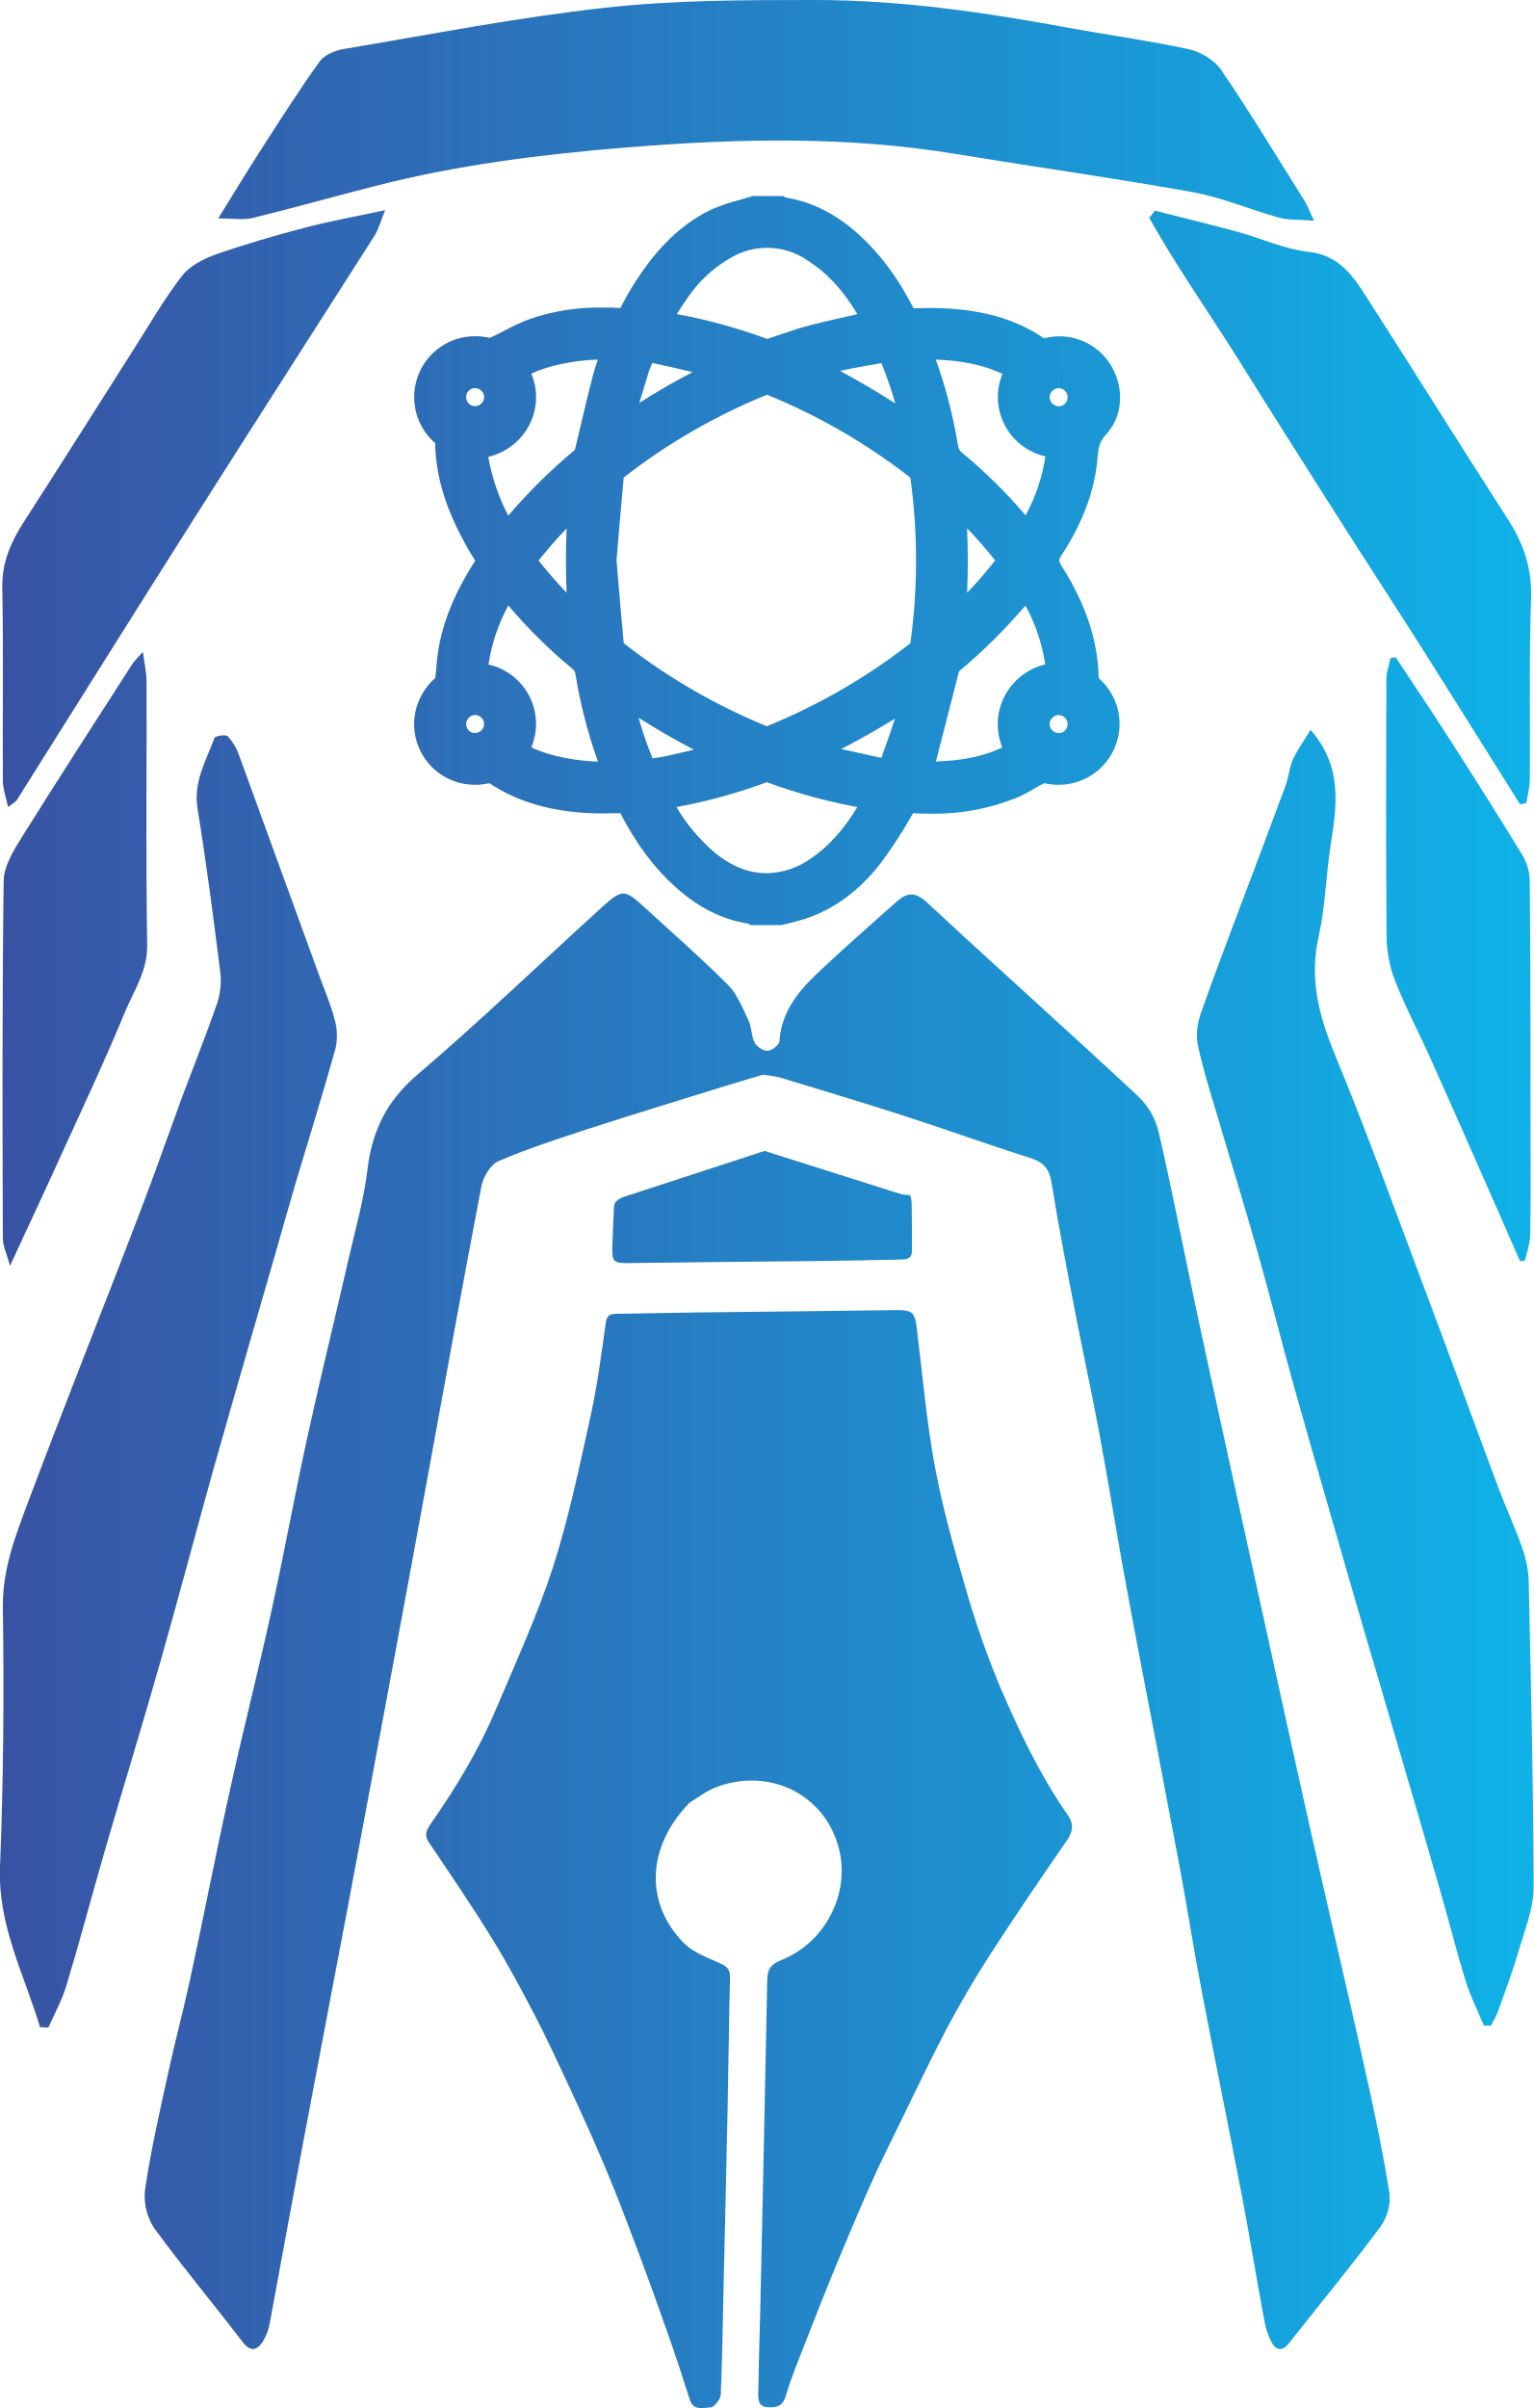
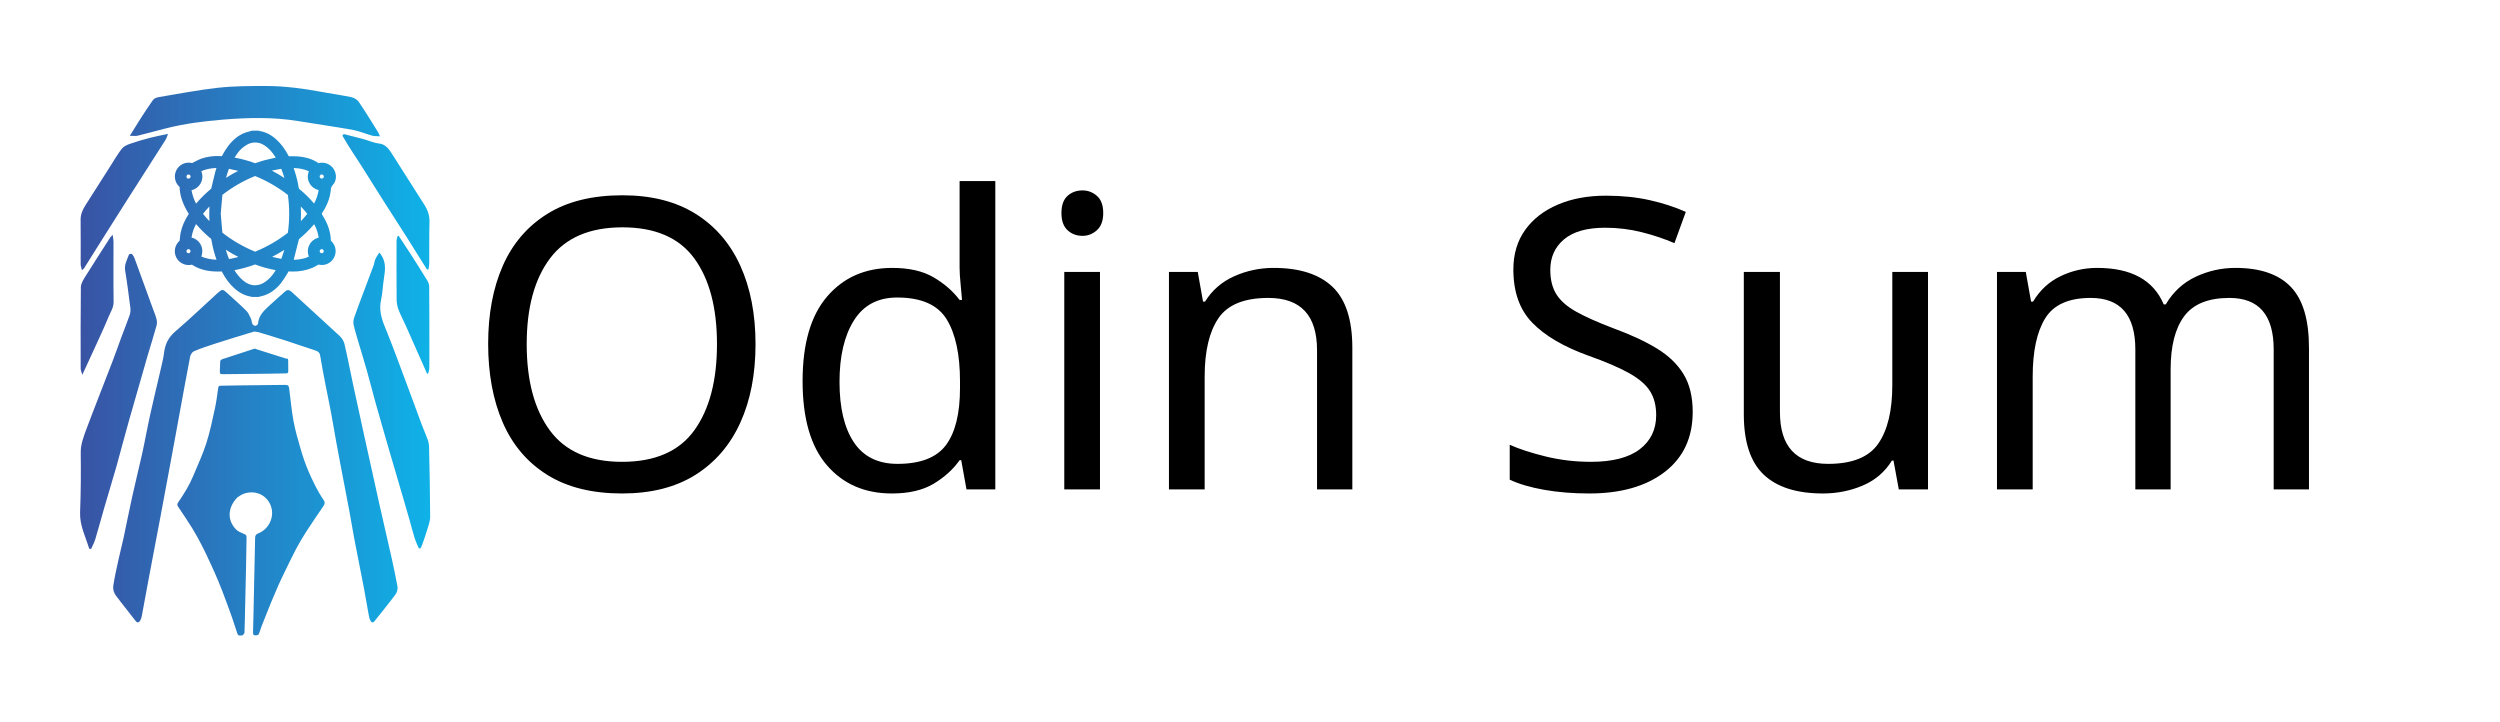
- <svg xmlns="http://www.w3.org/2000/svg" viewBox="0 0 536.5 842.16">
-   <defs>
-     <style>.cls-1{fill:url(#linear-gradient);}</style>
-     <linearGradient id="linear-gradient" y1="421.08" x2="536.5" y2="421.08" gradientUnits="userSpaceOnUse">
-       <stop offset="0" stop-color="#3953a4" />
-       <stop offset="0.99" stop-color="#0fb1e7" />
-     </linearGradient>
-   </defs>
-   <g id="Layer_2" data-name="Layer 2">
-     <g id="Layer_1-2" data-name="Layer 1">
-       <path class="cls-1" d="M214.21,436.12c.11-4.78.38-9.52.6-14.32.07-2.07,3.27-3.16,3.27-3.16l49.38-16.12,48.09,15.21s1.82.2,2.87.27a13.12,13.12,0,0,1,.49,2.49c.09,5.69.15,11.4.09,17.14-.05,3-2.58,2.87-4.54,2.89-10.09.22-20.19.42-30.24.53-21.43.22-42.82.38-64.2.69C214.72,441.81,214.06,441.39,214.21,436.12ZM88.18,76.28c14.2-3.47,28.32-7.43,42.48-11.07,29.15-7.54,59-11.27,88.89-13.67,38.19-3.09,76.55-4,114.65,2.29,27.62,4.53,55.34,8.4,82.86,13.34,10.36,1.88,20.3,6.13,30.55,9,3.27.87,6.94.6,12.05,1-1.84-3.89-2.33-5.4-3.15-6.67-9.65-15.41-19.08-31-29.29-46-2.33-3.45-7.11-6.34-11.25-7.27-13.89-3-28-4.94-42-7.47C344.61,4.31,315,0,285.16,0c-24.48,0-49.11,0-73.37,2.69-30.68,3.38-61.1,9.34-91.55,14.45-3,.49-6.74,2.05-8.41,4.34-7.11,9.91-13.63,20.18-20.25,30.43-4.87,7.54-9.5,15.21-15.25,24.48C81.55,76.39,85.06,77,88.18,76.28ZM532.47,298.92c-8.51-14-17.29-27.81-26.14-41.6-5.92-9.23-12.05-18.34-18.12-27.48-.91.18-.93.18-1.8.38-.49,2.45-1.45,4.89-1.45,7.34-.06,29.85-.18,59.69.09,89.55a44.06,44.06,0,0,0,2.83,15.56c3.69,9.45,8.51,18.45,12.65,27.77C509,389.27,517.24,408.1,525.58,427c2.07,4.69,4.09,9.38,6.16,14.09.87-.06.87-.06,1.73-.15.65-3,1.78-6,1.83-9,.22-12.5.13-25,.11-37.44,0-28.73,0-57.47-.27-86.22A18.37,18.37,0,0,0,532.47,298.92ZM432.87,81.06c-9.6-2.6-19.23-4.94-28.83-7.38-1,1.2-1,1.31-2,2.53,9.67,17.32,21.23,33.6,31.75,50.43,10.8,17.32,21.76,34.57,32.72,51.82s22.1,34.31,33,51.52,21.46,34.23,32.24,51.33l2.18-.44c.44-2.83,1.24-5.61,1.24-8.41.16-21.16-.31-42.33.43-63.45.33-10.36-2.69-19-8.14-27.46-16.59-25.72-32.75-51.71-49.31-77.48-4.85-7.6-9.72-14.87-20.48-16C449.3,87.13,441.16,83.33,432.87,81.06ZM1,273.06c0,2.71,1,5.4,1.84,9.21,2-1.58,2.63-1.89,3-2.38C27.1,246.12,48.27,212.26,69.7,178.51c20.32-32.06,40.89-64,61.27-96,1.52-2.38,2.25-5.3,3.76-9-10.43,2.23-19.27,3.81-27.9,6.07-10.47,2.76-20.94,5.76-31.15,9.34-4.38,1.56-9.22,4-11.94,7.47-6.36,8.2-11.56,17.32-17.18,26.12C33.91,142.38,21.37,162.3,8.61,182.09c-4.67,7.22-8,14.45-7.81,23.5C1.25,228.06.85,250.58,1,273.06ZM51.27,238.2c0-2.8-.67-5.53-1.27-10.18a46,46,0,0,0-3.58,4c-13.05,20.34-26.21,40.64-39,61.12-2.83,4.56-6.07,9.91-6.14,14.92-.53,41.7-.42,83.35-.29,125,0,2.67,1.36,5.34,2.51,9.65,7.21-15.56,13.5-29,19.59-42.47,7-15.31,14.16-30.57,20.57-46.17,3.15-7.61,8-14.5,7.82-23.64C51,299.7,51.36,268.93,51.27,238.2ZM74.88,513.11c7.12-25.24,14.47-50.36,21.7-75.55,2.22-7.65,4.34-15.38,6.6-23,4.74-15.92,9.72-31.82,14.17-47.82a20.72,20.72,0,0,0-.36-10.48c-1.53-5.75-4-11.29-6-16.94q-13.64-37.52-27.32-75.08a19.16,19.16,0,0,0-4-6.73c-.69-.72-4.34-.18-4.65.57-2.93,8-7.49,15.43-5.91,24.82,3.13,19.09,5.58,38.35,8,57.53a25.94,25.94,0,0,1-1.31,10.94c-3.94,11.3-8.41,22.37-12.57,33.6-4.51,12.27-8.8,24.63-13.47,36.86C43,439.65,36,457.39,29.08,475.18c-6.47,16.76-13,33.48-19.32,50.31C5.36,537.27.85,548.81,1,562.06c.43,30.28.23,60.61-1,90.89-.78,20.46,8.47,37.6,14,56,1.45.06,1.47.06,2.92.17,2.13-4.89,4.82-9.62,6.31-14.71C28,678.67,32.17,662.78,36.73,647c6.38-21.94,13.12-43.8,19.36-65.78C62.54,558.57,68.52,535.78,74.88,513.11Zm459.88,39.35a39.21,39.21,0,0,0-2.44-11.63c-2.54-7.09-5.69-13.94-8.34-21-8.16-21.81-16.07-43.68-24.28-65.49-10.78-28.62-21.14-57.47-32.81-85.73-5.61-13.59-8.9-26.5-5.58-41.2,2.33-10.36,2.53-21.21,4.15-31.7,2.14-13.77,4.41-27.35-7-40.47-2.2,3.63-4.56,6.83-6.18,10.41-1.29,2.78-1.42,6.07-2.53,9-5.05,13.72-10.23,27.39-15.37,41-4.82,12.94-9.78,25.74-14.31,38.77-1.16,3.38-1.81,7.54-1.05,11,1.78,8.47,4.45,16.77,6.89,25,4.56,15.56,9.39,31,13.79,46.6,4.6,16.23,8.69,32.61,13.25,48.89,7.09,25.19,14.4,50.31,21.65,75.48,2.2,7.67,4.54,15.32,6.76,23q7.11,24.27,14.23,48.53c3.16,10.9,6.34,21.75,9.45,32.62,2.6,9.2,4.91,18.45,7.76,27.57,1.67,5.24,4.16,10.22,6.29,15.29l2.45.09a39.75,39.75,0,0,0,2.33-4.6c2.6-7.32,5.36-14.54,7.49-22,2.16-7.22,5.14-14.6,5.14-21.92C536.41,624.18,535.54,588.32,534.76,552.46Zm-57.25,171.3c-6.44-28.86-13.22-57.62-19.69-86.48-7.47-33.42-14.77-66.86-22.12-100.29-5.65-25.84-11.37-51.67-16.9-77.53-4.52-21.08-8.56-42.29-13.41-63.3a25.36,25.36,0,0,0-7.58-13.07c-24.32-22.68-49.13-44.78-73.48-67.43-4.22-3.91-7.11-3.54-10.76-.24-7.47,6.64-15,13.25-22.3,20-8.67,8-17.74,15.67-18.61,28.81-.09,1.27-2.67,3.2-4.18,3.27s-3.78-1.47-4.51-2.89c-1.18-2.31-1-5.32-2.09-7.65-2.07-4.34-3.91-9.16-7.18-12.47-9.23-9.27-19.14-17.9-28.77-26.75-7.4-6.8-8.14-7-15.38-.44C189,336.87,168,357.1,145.85,376c-10.65,9.11-15.7,19.58-17.32,33.1-1.25,10.54-4.23,20.9-6.6,31.26-4.72,20.61-9.76,41.09-14.28,61.7s-8.29,41.42-12.85,62.07c-4.62,21-10,41.95-14.6,63-4.83,21.75-9,43.53-13.74,65.28-2.38,11.07-5.36,22-7.76,33.15-2.94,13.43-6,26.92-8,40.5a20.36,20.36,0,0,0,3.51,13.57C64,793,74.75,805.82,84.86,819.05c2.94,3.8,5.14,2.89,7.21-.31a18.77,18.77,0,0,0,2.29-6.2c3.84-20.55,7.53-41.11,11.4-61.68,5.4-28.77,10.94-57.58,16.37-86.39q8.56-45.53,17-91.07c3.63-19.43,7.16-38.9,10.74-58.34,6.14-33.48,12.14-67,18.57-100.33.64-3.25,3.2-7.47,6-8.67,10.11-4.34,20.68-7.76,31.17-11.19,16.5-5.33,33-10.38,49.58-15.51,4.22-1.32,8.47-2.52,11.78-3.49a52.89,52.89,0,0,1,5.74.93c14.4,4.4,28.83,8.69,43.2,13.34,14.76,4.73,29.32,10.05,44.13,14.72,4.62,1.42,6.93,3.51,7.76,8.47,2.49,15.36,5.42,30.7,8.4,46,2.6,13.51,5.58,27,8.09,40.5,2.87,15.3,5.38,30.66,8.1,46,1.84,10.32,3.78,20.61,5.73,30.84,4.78,25.12,9.67,50.25,14.39,75.37,2.75,14.65,5,29.39,7.82,44,4.6,24,9.5,48,14.14,72,2.71,14.2,5,28.48,7.67,42.7A28.49,28.49,0,0,0,444.7,819c1.51,2.83,3.73,3.67,6.22.49,10.7-13.58,21.73-26.92,32.06-40.82a17.16,17.16,0,0,0,3.07-11.71C483.72,752.42,480.72,738.06,477.51,723.76ZM350,590.28a308.21,308.21,0,0,1-12.12-34.57c-4.18-14.21-8.2-28.53-10.89-43.09-2.93-15.94-4.31-32.17-6.31-48.29-.65-5.36-1.63-6.18-7.12-6.14-23.5.34-47,.54-70.54.83-9.23.11-18.46.37-27.73.48-2.42.05-3.09,1-3.42,3.41-1.51,10.69-2.87,21.43-5.2,32-3.92,17.69-7.58,35.59-13.12,52.87-5.49,17-13.07,33.48-20.08,50.06-6,14.23-14,27.42-22.9,40.16-1.42,2.06-2.22,3.91-.55,6.31,7.38,11,14.92,22,21.87,33.26,5.43,8.78,10.32,17.92,15.12,27.08,4.18,8.07,8,16.32,11.85,24.59,4.65,10,9.21,20,13.45,30.21,4,9.54,7.61,19.21,11.25,28.88s7.05,19.19,10.41,28.82c2.6,7.36,5,14.76,7.38,22.23,1.29,3.85,4.78,2.67,7.23,2.56,1.28-.07,3.51-2.89,3.57-4.49.54-13.06.69-26.11,1-39.13.45-20.26,1-40.53,1.38-60.74.31-15.37.47-30.75.84-46.07.07-3.13-1.46-4-4-5.11-4.27-1.89-9-3.67-12.16-6.87-13.3-13.41-13.5-33.06,2-49.07,2.23-1.29,6-4.34,10.36-5.8,17.95-6.25,37.27,2.93,42,22.25,3.74,15.25-4.71,32.51-20.47,38.69-3.52,1.4-4.61,3.26-4.7,6.67q-1.15,58.13-2.46,116.25c-.25,9.43-.54,18.83-.69,28.26-.05,2.29-.07,4.85,3.2,5.09,3,.18,5.31-.09,6.45-4,1.89-6.4,4.51-12.65,6.95-18.92,3.54-9.07,7.1-18.12,10.81-27.08,3.85-9.29,7.74-18.52,11.83-27.72C307.66,757,311.15,750,314.57,743c5.52-11.2,10.83-22.54,16.65-33.61,4.65-8.74,9.7-17.34,15.08-25.7C355,670.23,364,657,373.07,643.88c2.33-3.36,2.69-5.91.37-9.23C363.84,620.87,356.61,605.68,350,590.28Zm21.57-396.47c-1.27,1.95-1.35,2.33.07,4.57,8.29,13.13,12.45,25.83,12.7,38.76a21.29,21.29,0,0,1-14.06,37.34,23.13,23.13,0,0,1-5-.56l-.07,0c-1.11.57-2.23,1.21-3.4,1.89a52.87,52.87,0,0,1-6.19,3.21,76.92,76.92,0,0,1-30,5.56c-2,0-4.09-.06-6.2-.18L318.5,286a165.3,165.3,0,0,1-10.35,15.8c-7.62,9.87-16.77,16.52-27.2,19.76-1.7.53-3.39.94-5,1.33-.71.16-1.41.33-2.11.51l-.6.15H262.61l-.9-.53c-9.14-1.44-17.5-5.66-25.5-12.86-7.43-6.69-13.73-15.13-19.22-25.78-2,.05-4,.1-6,.1-2.54,0-4.79-.07-6.87-.22-13-.89-23.8-4.27-32.92-10.35a23.22,23.22,0,0,1-5,.56,21.21,21.21,0,0,1-19-11.55c-4.47-8.75-2.43-19.07,5.06-25.84.2-1.42.33-2.87.46-4.4a68.08,68.08,0,0,1,1-7.51c1.93-9.56,5.92-18.84,12.53-29.1-1.37-2.06-2.52-4.09-3.49-5.85-7-12.69-10.34-23.93-10.53-35.24a21.3,21.3,0,0,1,14-37.4,22.46,22.46,0,0,1,5.09.59,1.87,1.87,0,0,0,.26-.1c1.56-.71,3.09-1.5,4.71-2.34a75.25,75.25,0,0,1,9.25-4.24,74.24,74.24,0,0,1,25.22-3.93c2,0,4.08,0,6.27.16A104.17,104.17,0,0,1,222.62,98c5-7.64,13.2-18.5,26.16-24.69A61.29,61.29,0,0,1,258.46,70c1.39-.4,2.7-.77,4-1.19l.75-.24h10.75l.91.53c9.1,1.45,17.39,5.61,25.33,12.71,7.51,6.72,13.85,15.22,19.38,26,1.78,0,3.8-.1,5.87-.1,2.48,0,4.7.07,6.78.22,13.51.94,24,4.24,33,10.39a20.29,20.29,0,0,1,5.32-.7A21.17,21.17,0,0,1,388.15,127c5.32,8,4.83,18.44-1.16,24.89-2,2.11-2.76,4.15-3,7.79C383.08,171.2,379,182.36,371.58,193.81Zm-20.23,49.8a21.77,21.77,0,0,1,14.3-11.24,61.8,61.8,0,0,0-6.91-20.58,196.24,196.24,0,0,1-23.24,23,2.26,2.26,0,0,0-.1.35c-1.15,4.41-2.27,8.82-3.39,13.24-1.42,5.6-2.84,11.21-4.3,16.8-.1.39-.21.77-.33,1.15,9.52-.32,16.84-1.86,23.27-4.91A21.37,21.37,0,0,1,351.35,243.61Zm-165.5,17.76c6.41,3.1,15.79,4.79,23.34,5A173.67,173.67,0,0,1,201.34,236a3.06,3.06,0,0,0-1.3-2.26,175.54,175.54,0,0,1-22.22-22,62.48,62.48,0,0,0-6.93,20.67,21.27,21.27,0,0,1,15,28.91Zm-19.67-5a3.23,3.23,0,0,0,3.19-3.14,3.09,3.09,0,0,0-.91-2.19,3.26,3.26,0,0,0-2.26-1l0-5h0v5A3.05,3.05,0,0,0,164,251a3.19,3.19,0,0,0-.93,2.27A3.1,3.1,0,0,0,166.18,256.37Zm19.07-107.91a21.63,21.63,0,0,1-14.45,11.32,73,73,0,0,0,7,20.58,192.63,192.63,0,0,1,23.29-23l.08-.28c.8-3.24,1.56-6.48,2.33-9.73,1.23-5.19,2.49-10.57,3.87-15.85.51-2,1.14-3.87,1.79-5.73-8.55.22-17.88,2.25-23.27,4.92A21.26,21.26,0,0,1,185.25,148.46Zm165.46-17.7c-6.52-3.07-14-4.65-23.34-5a170.09,170.09,0,0,1,7.79,30.14,3.68,3.68,0,0,0,1.62,2.61,175.76,175.76,0,0,1,22,21.74,62.07,62.07,0,0,0,6.93-20.65,21.24,21.24,0,0,1-15-28.88Zm-12.4,76.56A145.6,145.6,0,0,0,348.13,196c-3.15-4-6.41-7.7-9.83-11.26C338.64,192.33,338.64,199.81,338.31,207.32Zm-70,46.65a210.84,210.84,0,0,0,50.17-29,212.78,212.78,0,0,0,0-57.92,211.24,211.24,0,0,0-50.14-29,210.12,210.12,0,0,0-50.14,28.94c-.71,7.56-1.36,15.27-2,22.73l-.52,6.2.52,6.17c.63,7.49,1.28,15.24,2,22.86A210.93,210.93,0,0,0,268.27,254ZM313.2,141.1a146.49,146.49,0,0,0-4.85-14.1c-4.61.78-9.63,1.65-14.48,2.71C300.71,133.4,307.13,137.18,313.2,141.1Zm-13.28-31.25c-5.22-8.64-10.7-14.52-17.33-18.69a24.86,24.86,0,0,0-27.27-.81,44.73,44.73,0,0,0-14.57,13.5c-1.38,1.92-2.69,3.92-4,6a189.17,189.17,0,0,1,31.6,8.68l.28-.09c1.7-.53,3.39-1.11,5.07-1.69,3.14-1.07,6.38-2.17,9.72-3,5.37-1.4,10.83-2.61,16.12-3.78Zm-76.27,31.06c6-3.84,12.17-7.42,18.65-10.78-4.68-1.11-9.44-2.2-14.14-3.2l-.37.9c-.36.9-.7,1.76-.95,2.55Q225.24,135.64,223.65,140.91Zm-25.42,43.87c-3.44,3.58-6.7,7.32-9.81,11.26,3.16,4,6.41,7.73,9.8,11.26C197.89,199.85,197.89,192.37,198.23,184.78Zm-28.86-45.87a3.05,3.05,0,0,0-.87-2.17,3.2,3.2,0,0,0-2.28-1h-.05a3.09,3.09,0,0,0-3.1,3.13,3.23,3.23,0,0,0,.93,2.28,3.06,3.06,0,0,0,2.18.91A3.26,3.26,0,0,0,169.37,138.91Zm54,112.08a142.19,142.19,0,0,0,4.9,14.23c2-.25,3.64-.53,5.18-.87,3.09-.69,6.21-1.42,9.31-2.15Q232.74,257,223.37,251Zm13.26,31.27a62.8,62.8,0,0,0,13.09,15.65c5.89,5,12.1,7.48,18.46,7.48a27.51,27.51,0,0,0,15.73-5.32c6.11-4.22,11.28-10,16-17.81a192.75,192.75,0,0,1-31.64-8.7A188.49,188.49,0,0,1,236.63,282.26ZM312.84,252c.07-.22.14-.44.2-.66-6.26,3.86-12.48,7.38-18.73,10.61,4.61,1,9.33,2.05,14,3.11.45-1.28.9-2.55,1.36-3.82C310.76,258.2,311.88,255.06,312.84,252Zm54.33,1.21a3.14,3.14,0,0,0,.91,2.19,3.23,3.23,0,0,0,2.27,1h0a3.09,3.09,0,0,0,2.21-.9,3.2,3.2,0,0,0-2.18-5.43h0A3.28,3.28,0,0,0,367.17,253.2Zm3.18-122.48v5a3.18,3.18,0,0,0-2.25,1,3.12,3.12,0,0,0-.93,2.2,3.28,3.28,0,0,0,3.16,3.17h0a3.13,3.13,0,0,0,3.14-3.13,3.18,3.18,0,0,0-.9-2.29,3.14,3.14,0,0,0-2.21-.91v-5Z" />
+ <svg xmlns="http://www.w3.org/2000/svg" version="1.1" id="Layer_1" x="0px" y="0px" viewBox="0 0 3855 1112.6" style="enable-background:new 0 0 3855 1112.6;" xml:space="preserve">
+   <style type="text/css">
+ 	.st0{fill:url(#SVGID_1_);}
+ 	.st1{font-family:'Montserrat-Bold';}
+ 	.st2{font-size:625.615px;}
+ 	.st3{font-family:'Montserrat-BoldItalic';}
+ </style>
+   <g id="Layer_2_00000109708481942605016860000008686016274781216923_">
+     <g id="Layer_1-2">
+       <linearGradient id="SVGID_1_" gradientUnits="userSpaceOnUse" x1="123.352" y1="556.117" x2="663.334" y2="556.117" gradientTransform="matrix(1 0 0 -1 0 1112.394)">
+         <stop offset="0" style="stop-color:#3953A4" />
+         <stop offset="0.99" style="stop-color:#0FB1E7" />
+       </linearGradient>
+       <path class="st0" d="M339,571.4c0.1-4.8,0.4-9.6,0.6-14.4c0.1-2.1,3.3-3.2,3.3-3.2l49.7-16.2l48.4,15.3c0,0,1.8,0.2,2.9,0.3    c0.2,0.8,0.4,1.7,0.5,2.5c0.1,5.7,0.2,11.5,0.1,17.2c-0.1,3-2.6,2.9-4.6,2.9c-10.2,0.2-20.3,0.4-30.4,0.5    c-21.6,0.2-43.1,0.4-64.6,0.7C339.5,577.1,338.8,576.7,339,571.4z M212.1,209.3c14.3-3.5,28.5-7.5,42.8-11.1    c29.3-7.6,59.4-11.3,89.5-13.8c38.4-3.1,77-4,115.4,2.3c27.8,4.6,55.7,8.5,83.4,13.4c10.4,1.9,20.4,6.2,30.7,9.1    c3.3,0.9,7,0.6,12.1,1c-1.9-3.9-2.3-5.4-3.2-6.7c-9.7-15.5-19.2-31.2-29.5-46.3c-2.3-3.5-7.2-6.4-11.3-7.3c-14-3-28.2-5-42.3-7.5    c-29.5-5.5-59.3-9.8-89.4-9.8c-24.6,0-49.4,0-73.8,2.7c-30.9,3.4-61.5,9.4-92.1,14.5c-3,0.5-6.8,2.1-8.5,4.4    c-7.2,10-13.7,20.3-20.4,30.6c-4.9,7.6-9.6,15.3-15.3,24.6C205.5,209.4,209,210,212.1,209.3z M659.3,433.3    c-8.6-14.1-17.4-28-26.3-41.9c-6-9.3-12.1-18.5-18.2-27.7c-0.9,0.2-0.9,0.2-1.8,0.4c-0.5,2.5-1.5,4.9-1.5,7.4    c-0.1,30-0.2,60.1,0.1,90.1c0,5.3,1,10.7,2.8,15.7c3.7,9.5,8.6,18.6,12.7,27.9c8.5,19,16.8,37.9,25.2,56.9    c2.1,4.7,4.1,9.4,6.2,14.2c0.9-0.1,0.9-0.1,1.7-0.2c0.7-3,1.8-6,1.8-9.1c0.2-12.6,0.1-25.2,0.1-37.7c0-28.9,0-57.8-0.3-86.8    C661.9,439.4,661,436.2,659.3,433.3z M559,214.1c-9.7-2.6-19.4-5-29-7.4c-1,1.2-1,1.3-2,2.5c9.7,17.4,21.4,33.8,32,50.8    c10.9,17.4,21.9,34.8,32.9,52.2s22.2,34.5,33.2,51.8s21.6,34.4,32.4,51.7l2.2-0.4c0.4-2.8,1.2-5.6,1.2-8.5    c0.2-21.3-0.3-42.6,0.4-63.9c0.3-10.4-2.7-19.1-8.2-27.6c-16.7-25.9-33-52-49.6-78c-4.9-7.6-9.8-15-20.6-16.1    C575.6,220.2,567.4,216.3,559,214.1z M124.4,407.3c0,2.7,1,5.4,1.9,9.3c2-1.6,2.6-1.9,3-2.4c21.4-34,42.7-68.1,64.3-102    c20.5-32.3,41.2-64.4,61.7-96.6c1.5-2.4,2.3-5.3,3.8-9.1c-10.5,2.2-19.4,3.8-28.1,6.1c-10.5,2.8-21.1,5.8-31.3,9.4    c-4.4,1.6-9.3,4-12,7.5c-6.4,8.3-11.6,17.4-17.3,26.3c-12.7,20-25.4,40-38.2,60c-4.7,7.3-8.1,14.5-7.9,23.7    C124.7,362,124.3,384.7,124.4,407.3z M175,372.2c0-2.8-0.7-5.6-1.3-10.2c-1.3,1.3-2.5,2.6-3.6,4c-13.1,20.5-26.4,40.9-39.2,61.5    c-2.8,4.6-6.1,10-6.2,15c-0.5,42-0.4,83.9-0.3,125.8c0,2.7,1.4,5.4,2.5,9.7c7.3-15.7,13.6-29.2,19.7-42.7    c7-15.4,14.3-30.8,20.7-46.5c3.2-7.7,8.1-14.6,7.9-23.8C174.7,434.1,175.1,403.1,175,372.2z M198.8,648.9    c7.2-25.4,14.6-50.7,21.8-76c2.2-7.7,4.4-15.5,6.6-23.1c4.8-16,9.8-32,14.3-48.1c0.8-3.5,0.7-7.1-0.4-10.5c-1.5-5.8-4-11.4-6-17    c-9.2-25.2-18.3-50.4-27.5-75.6c-0.9-2.5-2.2-4.8-4-6.8c-0.7-0.7-4.4-0.2-4.7,0.6c-2.9,8.1-7.5,15.5-5.9,25    c3.2,19.2,5.6,38.6,8.1,57.9c0.4,3.7-0.1,7.5-1.3,11c-4,11.4-8.5,22.5-12.7,33.8c-4.5,12.3-8.9,24.8-13.6,37.1    c-6.8,17.9-13.8,35.8-20.8,53.7c-6.5,16.9-13.1,33.7-19.4,50.6c-4.4,11.9-9,23.5-8.8,36.8c0.4,30.5,0.2,61-1,91.5    c-0.8,20.6,8.5,37.8,14.1,56.4c1.5,0.1,1.5,0.1,2.9,0.2c2.1-4.9,4.9-9.7,6.4-14.8c4.8-15.8,9-31.8,13.6-47.7    c6.4-22.1,13.2-44.1,19.5-66.2C186.3,694.6,192.4,671.7,198.8,648.9z M661.6,688.5c-0.2-4-1-8-2.5-11.7c-2.6-7.1-5.7-14-8.4-21.1    c-8.2-21.9-16.2-44-24.4-65.9c-10.8-28.8-21.3-57.8-33-86.3c-5.6-13.7-9-26.7-5.6-41.5c2.3-10.4,2.5-21.3,4.2-31.9    c2.2-13.9,4.4-27.5-7-40.7c-2.2,3.7-4.6,6.9-6.2,10.5c-1.3,2.8-1.4,6.1-2.5,9.1c-5.1,13.8-10.3,27.6-15.5,41.3    c-4.9,13-9.8,25.9-14.4,39c-1.2,3.4-1.8,7.6-1.1,11.1c1.8,8.5,4.5,16.9,6.9,25.2c4.6,15.7,9.5,31.2,13.9,46.9    c4.6,16.3,8.7,32.8,13.3,49.2c7.1,25.4,14.5,50.6,21.8,76c2.2,7.7,4.6,15.4,6.8,23.1c4.8,16.3,9.5,32.6,14.3,48.8    c3.2,11,6.4,21.9,9.5,32.8c2.6,9.3,4.9,18.6,7.8,27.7c1.7,5.3,4.2,10.3,6.3,15.4l2.5,0.1c0.9-1.5,1.7-3,2.3-4.6    c2.6-7.4,5.4-14.6,7.5-22.1c2.2-7.3,5.2-14.7,5.2-22.1C663.2,760.7,662.4,724.6,661.6,688.5L661.6,688.5z M604,860.9    c-6.5-29-13.3-58-19.8-87c-7.5-33.6-14.9-67.3-22.3-100.9c-5.7-26-11.4-52-17-78c-4.5-21.2-8.6-42.6-13.5-63.7    c-1.1-5.1-3.8-9.6-7.6-13.2c-24.5-22.8-49.4-45.1-74-67.9c-4.2-3.9-7.2-3.6-10.8-0.2c-7.5,6.7-15.1,13.3-22.4,20.1    c-8.7,8.1-17.9,15.8-18.7,29c-0.1,1.3-2.7,3.2-4.2,3.3c-1.5,0.1-3.8-1.5-4.5-2.9c-1.2-2.3-1-5.4-2.1-7.7    c-2.1-4.4-3.9-9.2-7.2-12.5c-9.3-9.3-19.3-18-29-26.9c-7.4-6.8-8.2-7-15.5-0.4c-21.7,19.7-42.8,40.1-65.1,59.1    c-10.7,9.2-15.8,19.7-17.4,33.3c-1.3,10.6-4.3,21-6.6,31.5c-4.8,20.7-9.8,41.4-14.4,62.1s-8.3,41.7-12.9,62.5    c-4.6,21.1-10.1,42.2-14.7,63.4c-4.9,21.9-9.1,43.8-13.8,65.7c-2.4,11.1-5.4,22.1-7.8,33.4c-3,13.5-6,27.1-8.1,40.8    c-0.5,4.8,0.8,9.7,3.5,13.7c9.9,13.5,20.7,26.4,30.8,39.7c3,3.8,5.2,2.9,7.3-0.3c1.1-1.9,1.9-4,2.3-6.2    c3.9-20.7,7.6-41.4,11.5-62.1c5.4-29,11-57.9,16.5-86.9c5.7-30.5,11.4-61.1,17.1-91.7c3.7-19.6,7.2-39.1,10.8-58.7    c6.2-33.7,12.2-67.4,18.7-101c0.6-3.3,3.2-7.5,6-8.7c10.2-4.4,20.8-7.8,31.4-11.3c16.6-5.4,33.2-10.4,49.9-15.6    c4.2-1.3,8.5-2.5,11.9-3.5c1.9,0.2,3.9,0.5,5.8,0.9c14.5,4.4,29,8.7,43.5,13.4c14.9,4.8,29.5,10.1,44.4,14.8    c4.6,1.4,7,3.5,7.8,8.5c2.5,15.5,5.5,30.9,8.5,46.3c2.6,13.6,5.6,27.2,8.1,40.8c2.9,15.4,5.4,30.9,8.2,46.3    c1.9,10.4,3.8,20.7,5.8,31c4.8,25.3,9.7,50.6,14.5,75.9c2.8,14.7,5,29.6,7.9,44.3c4.6,24.2,9.6,48.3,14.2,72.5    c2.7,14.3,5,28.7,7.7,43c0.4,2.9,1.3,5.7,2.6,8.3c1.5,2.8,3.8,3.7,6.3,0.5c10.8-13.7,21.9-27.1,32.3-41.1    c2.4-3.4,3.5-7.6,3.1-11.8C610.2,889.7,607.2,875.3,604,860.9L604,860.9z M475.6,726.5c-4.8-11.3-8.8-23-12.2-34.8    c-4.2-14.3-8.3-28.7-11-43.4c-2.9-16-4.3-32.4-6.4-48.6c-0.7-5.4-1.6-6.2-7.2-6.2c-23.7,0.3-47.3,0.5-71,0.8    c-9.3,0.1-18.6,0.4-27.9,0.5c-2.4,0.1-3.1,1-3.4,3.4c-1.5,10.8-2.9,21.6-5.2,32.2c-3.9,17.8-7.6,35.8-13.2,53.2    c-5.5,17.1-13.2,33.7-20.2,50.4c-6,14.3-14.1,27.6-23,40.4c-1.4,2.1-2.2,3.9-0.6,6.4c7.4,11.1,15,22.1,22,33.5    c5.5,8.8,10.4,18,15.2,27.3c4.2,8.1,8.1,16.4,11.9,24.7c4.7,10.1,9.3,20.1,13.5,30.4c4,9.6,7.7,19.3,11.3,29.1    c3.7,9.7,7.1,19.3,10.5,29c2.6,7.4,5,14.9,7.4,22.4c1.3,3.9,4.8,2.7,7.3,2.6c1.3-0.1,3.5-2.9,3.6-4.5c0.5-13.1,0.7-26.3,1-39.4    c0.5-20.4,1-40.8,1.4-61.1c0.3-15.5,0.5-30.9,0.8-46.4c0.1-3.2-1.5-4-4-5.1c-4.3-1.9-9.1-3.7-12.2-6.9    c-13.4-13.5-13.6-33.3,2-49.4c2.2-1.3,6-4.4,10.4-5.8c18.1-6.3,37.5,2.9,42.3,22.4c3.8,15.3-4.7,32.7-20.6,38.9    c-3.5,1.4-4.6,3.3-4.7,6.7c-0.8,39-1.6,78-2.5,117c-0.3,9.5-0.5,19-0.7,28.4c-0.1,2.3-0.1,4.9,3.2,5.1c3,0.2,5.3-0.1,6.5-4    c1.9-6.4,4.5-12.7,7-19c3.6-9.1,7.1-18.2,10.9-27.3c3.9-9.3,7.8-18.6,11.9-27.9c3.2-7.2,6.7-14.2,10.1-21.3    c5.6-11.3,10.9-22.7,16.8-33.8c4.7-8.8,9.8-17.5,15.2-25.9c8.8-13.5,17.8-26.9,26.9-40.1c2.3-3.4,2.7-5.9,0.4-9.3    C489.6,757.3,482.3,742,475.6,726.5z M497.3,327.5c-1.3,2-1.4,2.3,0.1,4.6c8.3,13.2,12.5,26,12.8,39c8.9,7.8,9.9,21.3,2.1,30.2    c-4.1,4.7-10,7.4-16.2,7.3c-1.7,0-3.4-0.2-5-0.6h-0.1c-1.1,0.6-2.2,1.2-3.4,1.9c-2,1.2-4.1,2.3-6.2,3.2    c-9.6,3.9-19.9,5.8-30.2,5.6c-2,0-4.1-0.1-6.2-0.2l-0.9,1.6c-3.2,5.5-6.6,10.8-10.4,15.9c-7.7,9.9-16.9,16.6-27.4,19.9    c-1.7,0.5-3.4,0.9-5,1.3c-0.7,0.2-1.4,0.3-2.1,0.5l-0.6,0.2h-10.7l-0.9-0.5c-9.2-1.4-17.6-5.7-25.7-12.9    c-7.5-6.7-13.8-15.2-19.3-25.9c-2,0.1-4,0.1-6,0.1c-2.6,0-4.8-0.1-6.9-0.2c-13.1-0.9-24-4.3-33.1-10.4c-1.7,0.4-3.3,0.6-5,0.6    c-8.1,0-15.5-4.5-19.1-11.6c-4.5-8.8-2.4-19.2,5.1-26c0.2-1.4,0.3-2.9,0.5-4.4c0.2-2.5,0.5-5.1,1-7.6c1.9-9.6,6-19,12.6-29.3    c-1.4-2.1-2.5-4.1-3.5-5.9c-7-12.8-10.4-24.1-10.6-35.5c-8.9-7.8-9.9-21.3-2.2-30.2c4.1-4.7,10-7.4,16.3-7.4    c1.7,0,3.4,0.2,5.1,0.6c0.1,0,0.2-0.1,0.3-0.1c1.6-0.7,3.1-1.5,4.7-2.4c3-1.6,6.1-3.1,9.3-4.3c8.2-2.8,16.8-4.1,25.4-4    c2,0,4.1,0,6.3,0.2c1.7-3.4,3.6-6.6,5.6-9.8c5-7.7,13.3-18.6,26.3-24.8c3.1-1.4,6.4-2.5,9.7-3.3c1.4-0.4,2.7-0.8,4-1.2l0.8-0.2    h10.8l0.9,0.5c9.2,1.5,17.5,5.6,25.5,12.8c7.6,6.8,13.9,15.3,19.5,26.2c1.8,0,3.8-0.1,5.9-0.1c2.5,0,4.7,0.1,6.8,0.2    c13.6,0.9,24.2,4.3,33.2,10.5c1.7-0.5,3.5-0.7,5.4-0.7c7.1,0,13.8,3.5,17.7,9.4c5.4,8.1,4.9,18.6-1.2,25c-2,2.1-2.8,4.2-3,7.8    C508.9,304.8,504.8,316,497.3,327.5L497.3,327.5z M477,377.7c2.9-5.7,8.2-9.8,14.4-11.3c-1.1-7.3-3.4-14.3-7-20.7    c-7.1,8.4-15,16.1-23.4,23.1c0,0.1-0.1,0.2-0.1,0.4c-1.2,4.4-2.3,8.9-3.4,13.3c-1.4,5.6-2.9,11.3-4.3,16.9    c-0.1,0.4-0.2,0.8-0.3,1.2c9.6-0.3,16.9-1.9,23.4-4.9C473.9,389.8,474.2,383.2,477,377.7L477,377.7z M310.4,395.5    c6.5,3.1,15.9,4.8,23.5,5c-3.5-9.9-6.2-20.2-7.9-30.6c-0.1-0.9-0.6-1.7-1.3-2.3c-8.1-6.7-15.6-14.1-22.4-22.1    c-3.5,6.5-5.9,13.5-7,20.8c11.5,2.6,18.8,14,16.2,25.6C311.3,393.2,311,394.3,310.4,395.5L310.4,395.5z M290.6,390.5    c1.7,0,3.2-1.4,3.2-3.2c0-0.8-0.3-1.6-0.9-2.2c-0.6-0.6-1.4-1-2.3-1v-5l0,0v5c-0.8,0-1.6,0.4-2.2,1c-0.6,0.6-0.9,1.4-0.9,2.3    C287.5,389.1,288.9,390.5,290.6,390.5C290.6,390.5,290.6,390.5,290.6,390.5L290.6,390.5z M309.8,281.9c-2.9,5.8-8.2,9.9-14.5,11.4    c1.3,7.2,3.7,14.2,7,20.7c7.1-8.4,15-16.1,23.4-23.1l0.1-0.3c0.8-3.3,1.6-6.5,2.3-9.8c1.2-5.2,2.5-10.6,3.9-16    c0.5-2,1.1-3.9,1.8-5.8c-8.6,0.2-18,2.3-23.4,5C312.9,269.8,312.6,276.3,309.8,281.9L309.8,281.9z M476.3,264.1    c-6.6-3.1-14.1-4.7-23.5-5c3.5,9.9,6.2,20,7.8,30.3c0.1,1.1,0.7,2,1.6,2.6c8,6.6,15.4,13.9,22.1,21.9c3.5-6.5,5.9-13.5,7-20.8    c-11.5-2.6-18.8-14-16.2-25.5C475.5,266.4,475.9,265.2,476.3,264.1L476.3,264.1z M463.9,341.1c3.5-3.6,6.8-7.4,9.9-11.4    c-3.2-4-6.5-7.7-9.9-11.3C464.2,326,464.2,333.6,463.9,341.1L463.9,341.1z M393.4,388.1c18.1-7.4,35.1-17.2,50.5-29.2    c2.7-19.3,2.7-39,0-58.3c-15.4-12-32.4-21.8-50.5-29.2c-18.1,7.3-35.1,17.1-50.5,29.1c-0.7,7.6-1.4,15.4-2,22.9l-0.5,6.2l0.5,6.2    c0.6,7.5,1.3,15.3,2,23C358.4,370.9,375.3,380.7,393.4,388.1L393.4,388.1z M438.6,274.5c-1.4-4.8-3-9.5-4.9-14.2    c-4.6,0.8-9.7,1.7-14.6,2.7C426,266.7,432.5,270.5,438.6,274.5z M425.2,243c-5.3-8.7-10.8-14.6-17.4-18.8c-8.2-5.7-19-6-27.4-0.8    c-5.8,3.4-10.9,8-14.7,13.6c-1.4,1.9-2.7,3.9-4,6c10.8,2,21.5,4.9,31.8,8.7l0.3-0.1c1.7-0.5,3.4-1.1,5.1-1.7    c3.2-1.1,6.4-2.2,9.8-3c5.4-1.4,10.9-2.6,16.2-3.8L425.2,243z M348.5,274.3c6-3.9,12.2-7.5,18.8-10.8c-4.7-1.1-9.5-2.2-14.2-3.2    l-0.4,0.9c-0.4,0.9-0.7,1.8-1,2.6C350.6,267.2,349.5,270.8,348.5,274.3L348.5,274.3z M322.9,318.4c-3.5,3.6-6.7,7.4-9.9,11.3    c3.2,4,6.5,7.8,9.9,11.3C322.6,333.6,322.6,326.1,322.9,318.4L322.9,318.4z M293.9,272.3c0-0.8-0.3-1.6-0.9-2.2    c-0.6-0.6-1.4-1-2.3-1h-0.1c-1.7,0-3.1,1.4-3.1,3.1c0,0,0,0,0,0.1c0,0.9,0.3,1.7,0.9,2.3c0.6,0.6,1.4,0.9,2.2,0.9    C292.4,275.4,293.8,274,293.9,272.3L293.9,272.3z M348.2,385.1c1.4,4.9,3,9.6,4.9,14.3c2-0.3,3.7-0.5,5.2-0.9    c3.1-0.7,6.2-1.4,9.4-2.2C361,392.9,354.5,389.1,348.2,385.1L348.2,385.1z M361.5,416.6c3.5,5.9,8,11.3,13.2,15.8    c5.9,5,12.2,7.5,18.6,7.5c5.7-0.1,11.2-2,15.8-5.4c6.1-4.2,11.4-10.1,16.1-17.9c-10.8-2-21.5-4.9-31.8-8.8    C383,411.6,372.4,414.6,361.5,416.6L361.5,416.6z M438.2,386.1c0.1-0.2,0.1-0.4,0.2-0.7c-6.3,3.9-12.6,7.4-18.8,10.7    c4.6,1,9.4,2.1,14.1,3.1c0.5-1.3,0.9-2.6,1.4-3.8C436.1,392.3,437.3,389.2,438.2,386.1z M492.9,387.3c0,0.8,0.3,1.6,0.9,2.2    c0.6,0.6,1.4,1,2.3,1l0,0c0.8,0,1.6-0.3,2.2-0.9c1.2-1.3,1.2-3.3-0.1-4.6c-0.6-0.6-1.3-0.9-2.1-0.9l0,0    C494.4,384.2,493,385.6,492.9,387.3L492.9,387.3z M496.1,264v5c-0.9,0-1.7,0.4-2.3,1c-0.6,0.6-0.9,1.4-0.9,2.2    c0.1,1.7,1.4,3.1,3.2,3.2l0,0c1.7,0,3.2-1.4,3.2-3.1c0,0,0,0,0,0c0-0.9-0.3-1.7-0.9-2.3c-0.6-0.6-1.4-0.9-2.2-0.9L496.1,264    L496.1,264z" />
    </g>
  </g>
+   <text transform="matrix(1 0 0 1 714.5803 754.6841)">
+     <tspan x="0" y="0" class="st1 st2">Odin</tspan>
+     <tspan x="1581.5" y="0" class="st3 st2">Sum</tspan>
+   </text>
+   <text transform="matrix(1 0 0 1 714.58 -176.9208)" class="st1" style="font-size:663.756px;">odinsum</text>
</svg>
